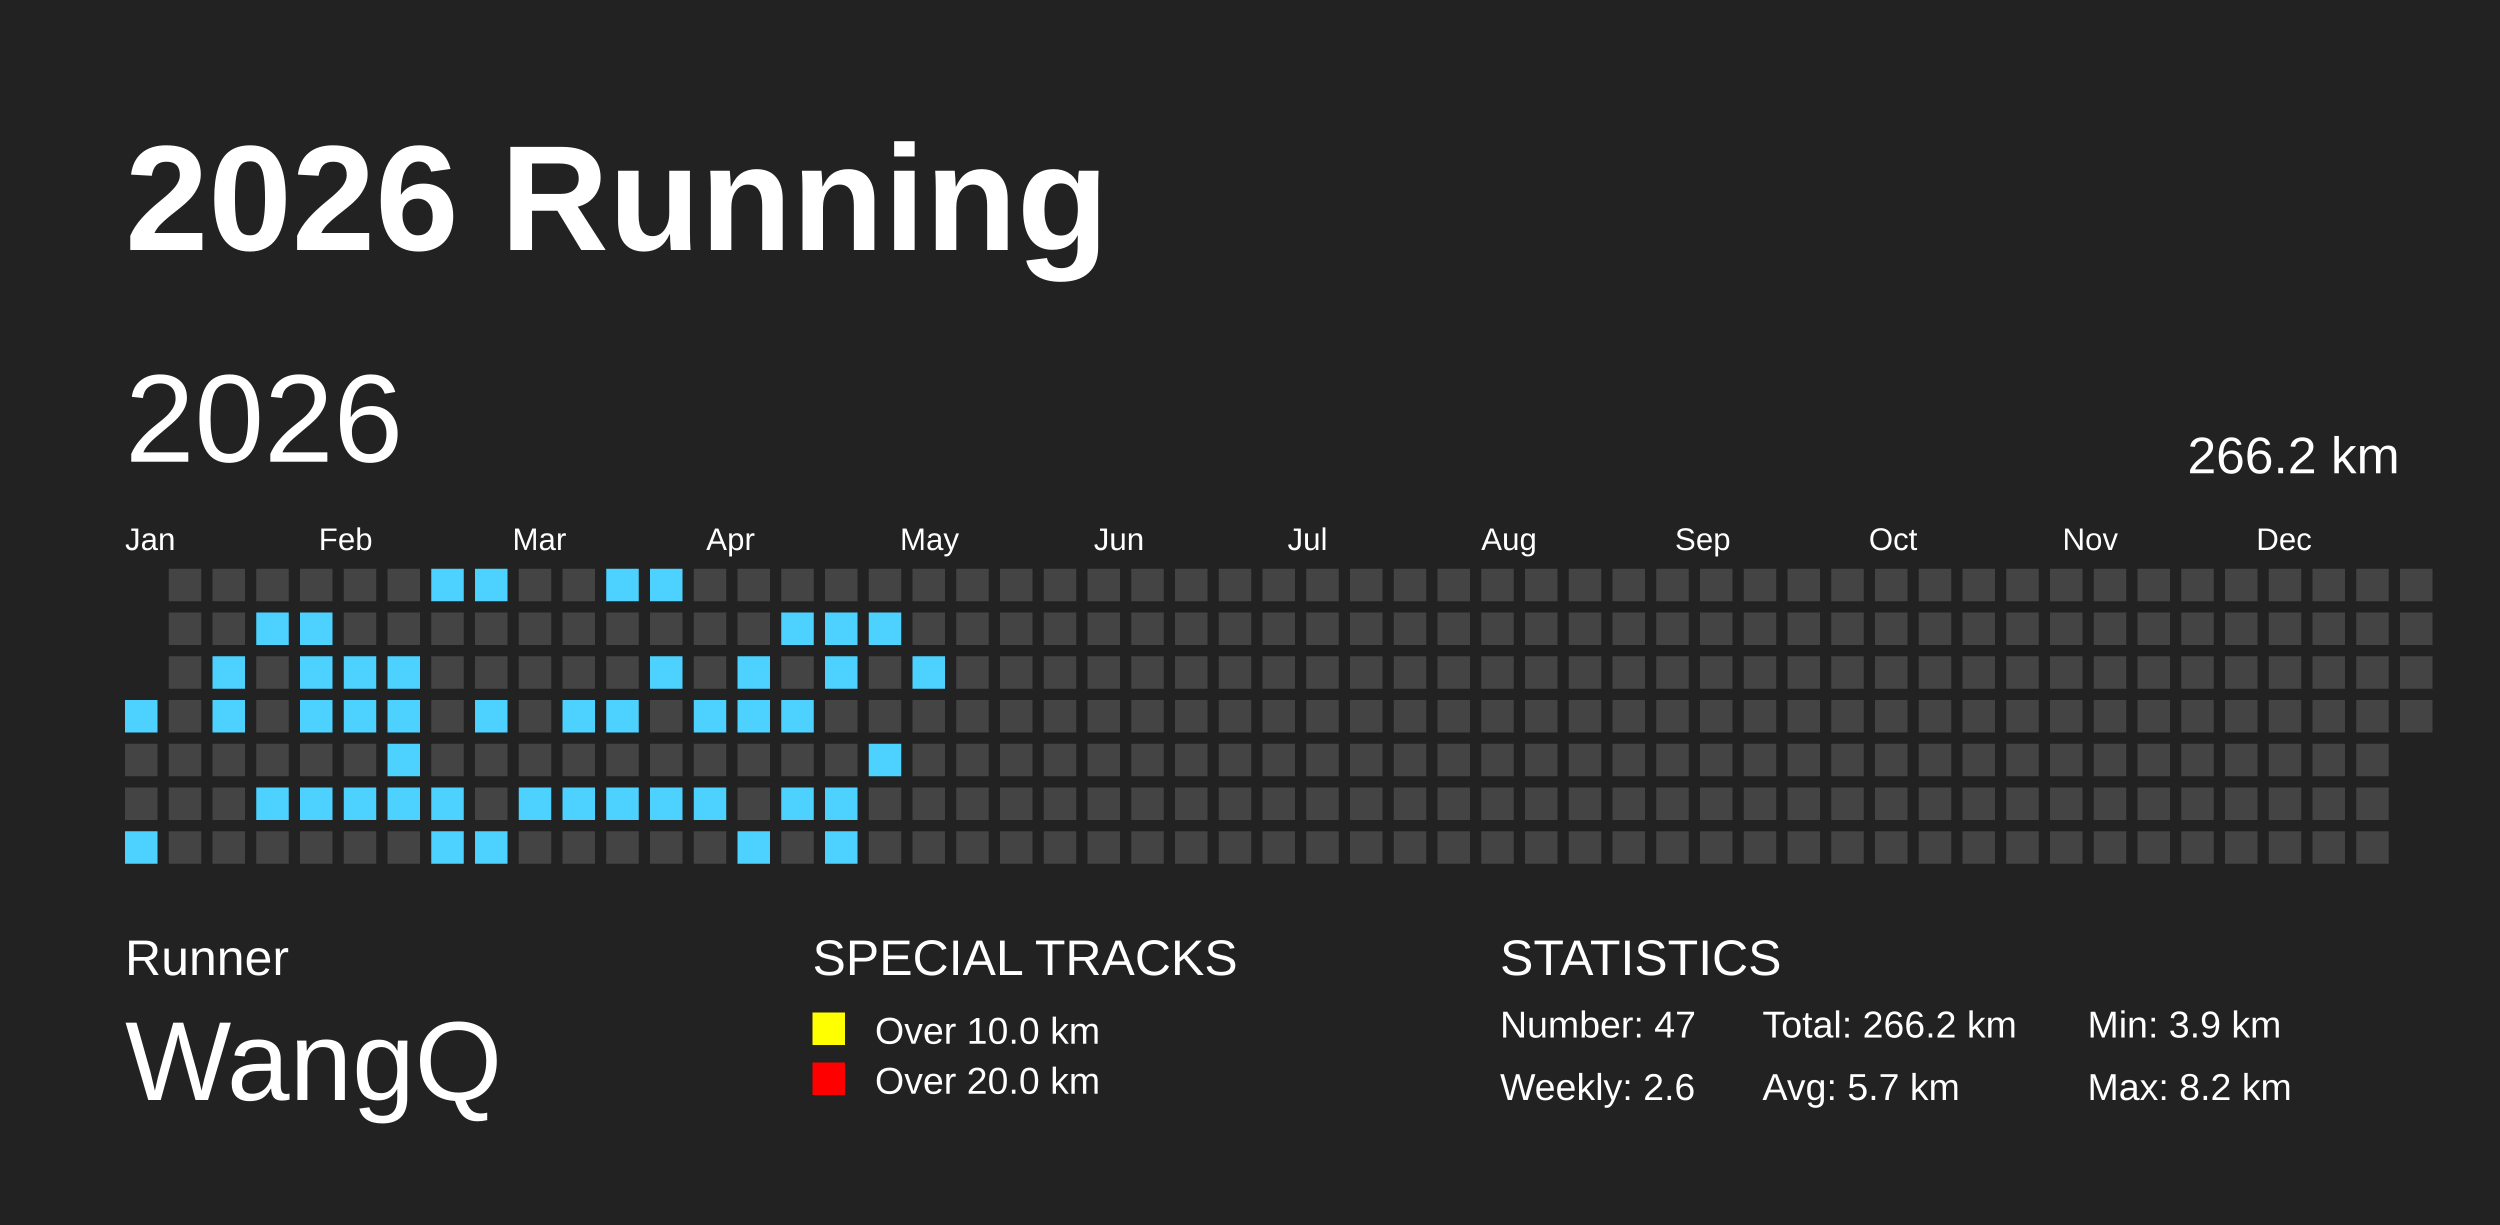
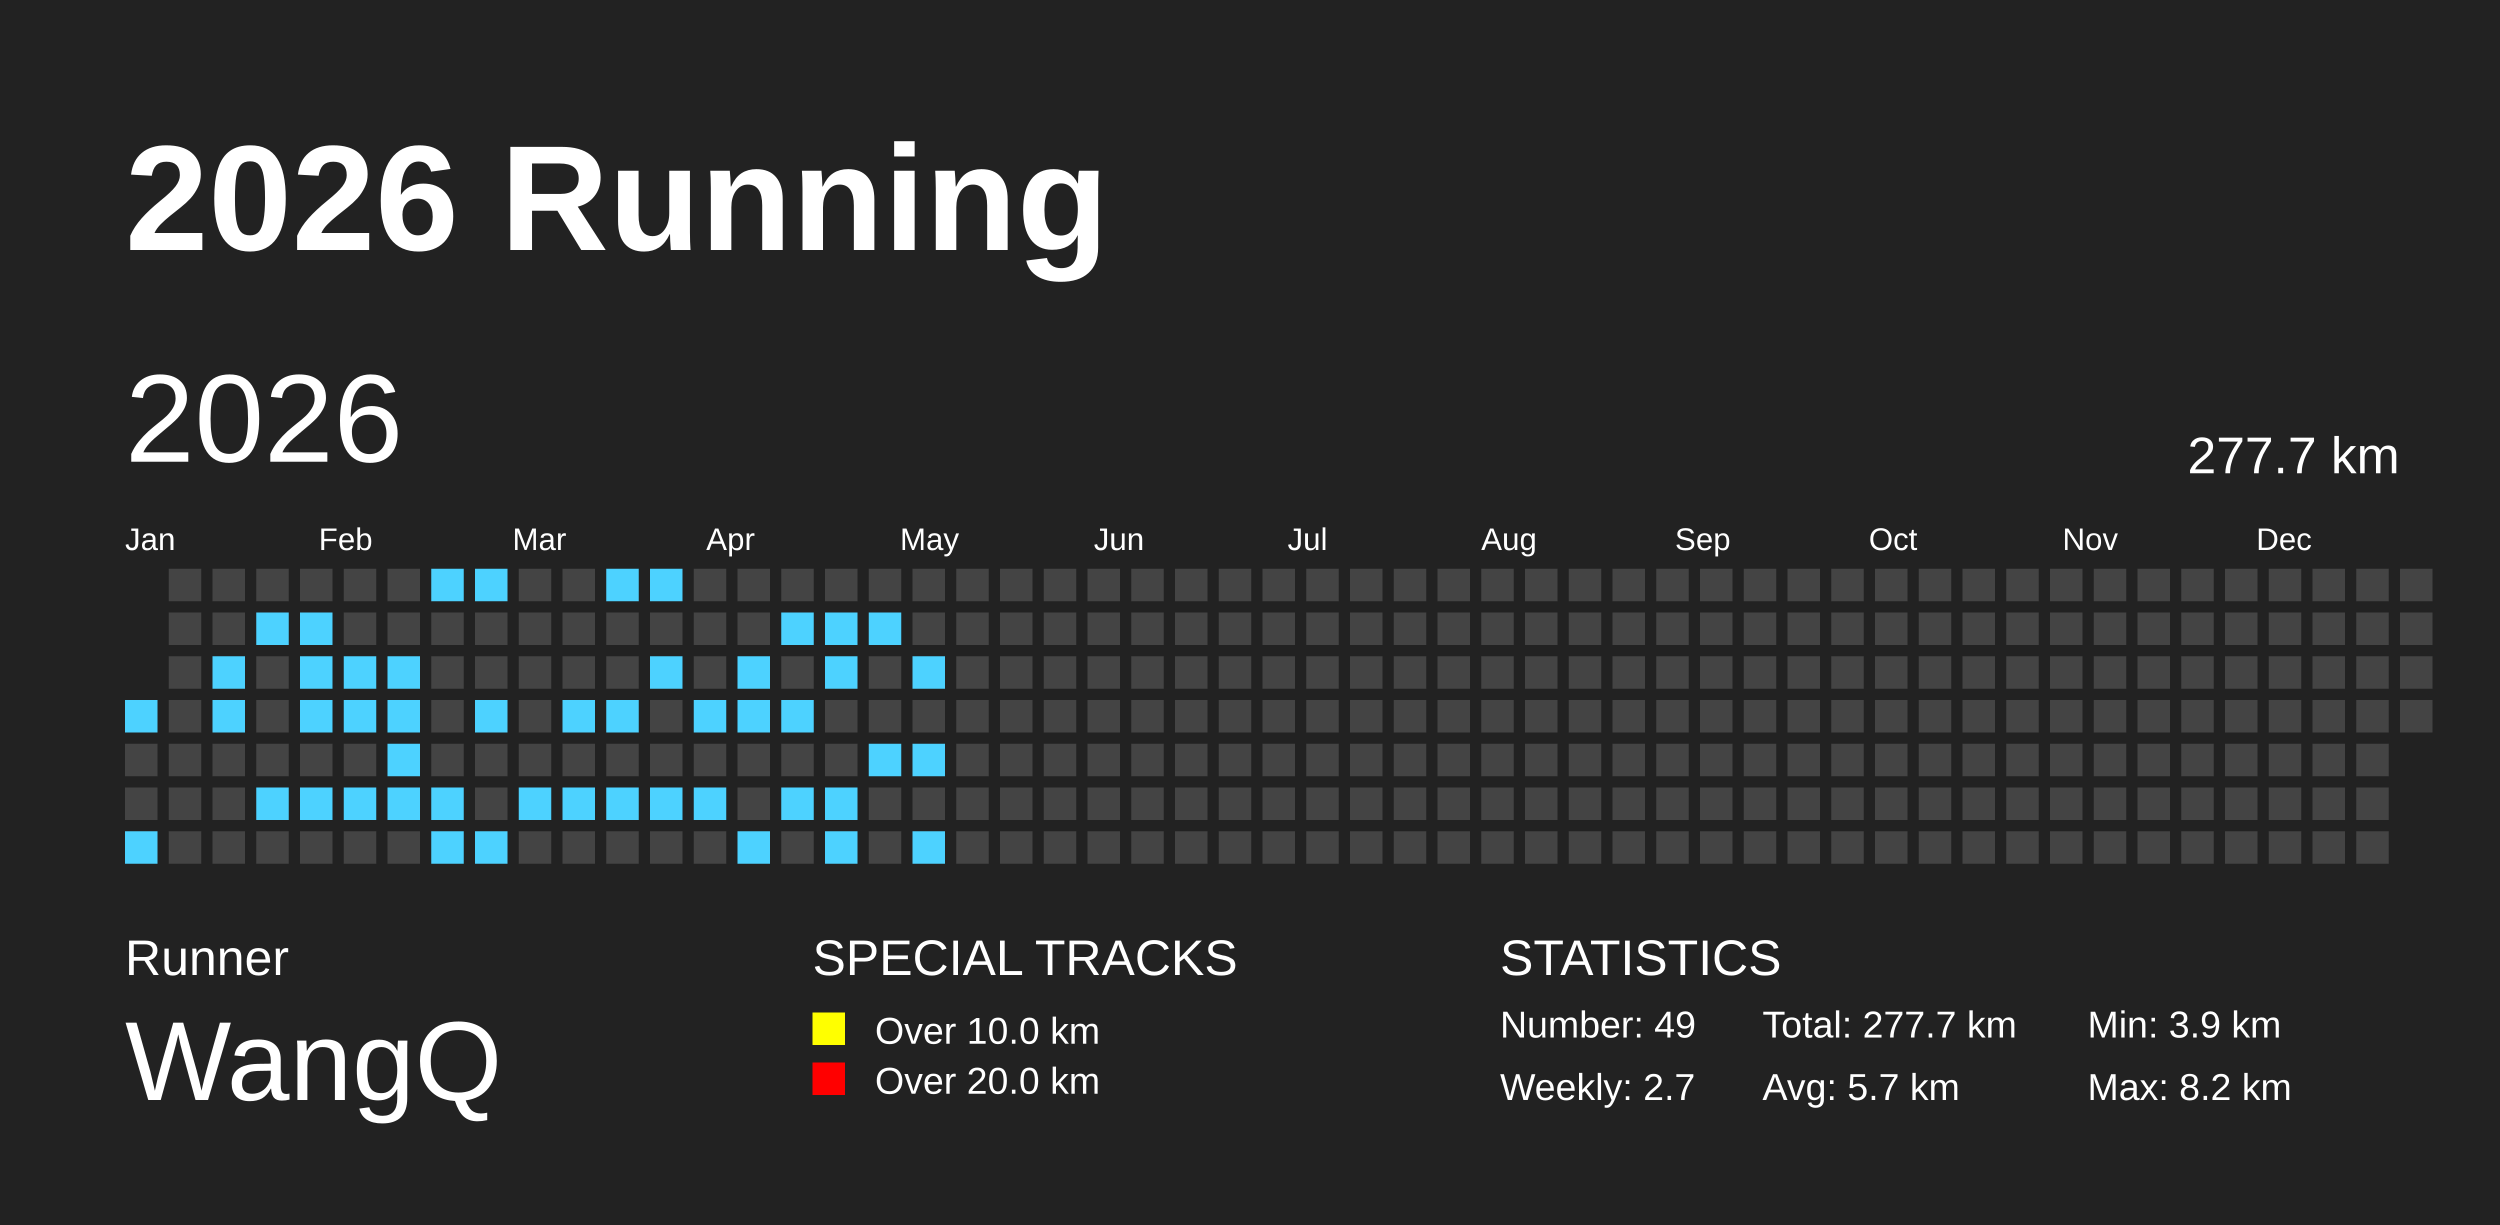
<svg xmlns="http://www.w3.org/2000/svg" baseProfile="full" height="98mm" version="1.1" viewBox="0,0,200,98" width="200mm">
  <defs />
  <rect fill="#222222" height="98" width="200" x="0" y="0" />
  <text fill="#FFFFFF" style="font-size:12px; font-family:Arial; font-weight:bold;" x="10" y="20">2026 Running</text>
  <text fill="#FFFFFF" style="font-size:4px; font-family:Arial" x="10" y="78">Runner</text>
  <text fill="#FFFFFF" style="font-size:9px; font-family:Arial" x="10" y="88">WangQ</text>
  <text fill="#FFFFFF" style="font-size:4px; font-family:Arial" x="65" y="78">SPECIAL TRACKS</text>
  <rect fill="yellow" height="2.6" width="2.6" x="65" y="81" />
  <text fill="#FFFFFF" style="font-size:3px; font-family:Arial" x="70" y="83.5">Over 10.0 km</text>
  <rect fill="red" height="2.6" width="2.6" x="65" y="85" />
  <text fill="#FFFFFF" style="font-size:3px; font-family:Arial" x="70" y="87.5">Over 20.0 km</text>
  <text fill="#FFFFFF" style="font-size:4px; font-family:Arial" x="120" y="78">STATISTICS</text>
-   <text fill="#FFFFFF" style="font-size:3px; font-family:Arial" x="120" y="83">Number: 47</text>
-   <text fill="#FFFFFF" style="font-size:3px; font-family:Arial" x="120" y="88">Weekly: 2.6</text>
-   <text fill="#FFFFFF" style="font-size:3px; font-family:Arial" x="141" y="83">Total: 266.2 km</text>
+   <text fill="#FFFFFF" style="font-size:3px; font-family:Arial" x="120" y="83">Number: 49</text>
+   <text fill="#FFFFFF" style="font-size:3px; font-family:Arial" x="120" y="88">Weekly: 2.7</text>
+   <text fill="#FFFFFF" style="font-size:3px; font-family:Arial" x="141" y="83">Total: 277.7 km</text>
  <text fill="#FFFFFF" style="font-size:3px; font-family:Arial" x="141" y="88">Avg: 5.7 km</text>
  <text fill="#FFFFFF" style="font-size:3px; font-family:Arial" x="167" y="83">Min: 3.9 km</text>
  <text fill="#FFFFFF" style="font-size:3px; font-family:Arial" x="167" y="88">Max: 8.2 km</text>
  <text dominant-baseline="hanging" fill="#FFFFFF" style="font-size:10.0px; font-family:Arial;" x="10" y="30">2026</text>
-   <text dominant-baseline="hanging" fill="#FFFFFF" style="font-size:4.125px; font-family:Arial;" x="175" y="35">266.2 km</text>
+   <text dominant-baseline="hanging" fill="#FFFFFF" style="font-size:4.125px; font-family:Arial;" x="175" y="35">277.7 km</text>
  <text fill="#FFFFFF" style="font-size:2.5px; font-family:Arial" x="10.0" y="44">Jan</text>
  <text fill="#FFFFFF" style="font-size:2.5px; font-family:Arial" x="25.5" y="44">Feb</text>
  <text fill="#FFFFFF" style="font-size:2.5px; font-family:Arial" x="41.0" y="44">Mar</text>
  <text fill="#FFFFFF" style="font-size:2.5px; font-family:Arial" x="56.5" y="44">Apr</text>
  <text fill="#FFFFFF" style="font-size:2.5px; font-family:Arial" x="72.0" y="44">May</text>
  <text fill="#FFFFFF" style="font-size:2.5px; font-family:Arial" x="87.5" y="44">Jun</text>
  <text fill="#FFFFFF" style="font-size:2.5px; font-family:Arial" x="103.0" y="44">Jul</text>
  <text fill="#FFFFFF" style="font-size:2.5px; font-family:Arial" x="118.5" y="44">Aug</text>
  <text fill="#FFFFFF" style="font-size:2.5px; font-family:Arial" x="134.0" y="44">Sep</text>
  <text fill="#FFFFFF" style="font-size:2.5px; font-family:Arial" x="149.5" y="44">Oct</text>
  <text fill="#FFFFFF" style="font-size:2.5px; font-family:Arial" x="165.0" y="44">Nov</text>
  <text fill="#FFFFFF" style="font-size:2.5px; font-family:Arial" x="180.5" y="44">Dec</text>
  <rect fill="#4DD2FF" height="2.6" width="2.6" x="10.0" y="56.0" />
  <rect fill="#444444" height="2.6" width="2.6" x="10.0" y="59.5" />
  <rect fill="#444444" height="2.6" width="2.6" x="10.0" y="63.0" />
  <rect fill="#4DD2FF" height="2.6" width="2.6" x="10.0" y="66.5" />
  <rect fill="#444444" height="2.6" width="2.6" x="13.5" y="45.5" />
  <rect fill="#444444" height="2.6" width="2.6" x="13.5" y="49.0" />
  <rect fill="#444444" height="2.6" width="2.6" x="13.5" y="52.5" />
  <rect fill="#444444" height="2.6" width="2.6" x="13.5" y="56.0" />
  <rect fill="#444444" height="2.6" width="2.6" x="13.5" y="59.5" />
  <rect fill="#444444" height="2.6" width="2.6" x="13.5" y="63.0" />
  <rect fill="#444444" height="2.6" width="2.6" x="13.5" y="66.5" />
  <rect fill="#444444" height="2.6" width="2.6" x="17.0" y="45.5" />
  <rect fill="#444444" height="2.6" width="2.6" x="17.0" y="49.0" />
  <rect fill="#4DD2FF" height="2.6" width="2.6" x="17.0" y="52.5" />
  <rect fill="#4DD2FF" height="2.6" width="2.6" x="17.0" y="56.0" />
  <rect fill="#444444" height="2.6" width="2.6" x="17.0" y="59.5" />
  <rect fill="#444444" height="2.6" width="2.6" x="17.0" y="63.0" />
  <rect fill="#444444" height="2.6" width="2.6" x="17.0" y="66.5" />
  <rect fill="#444444" height="2.6" width="2.6" x="20.5" y="45.5" />
  <rect fill="#4DD2FF" height="2.6" width="2.6" x="20.5" y="49.0" />
  <rect fill="#444444" height="2.6" width="2.6" x="20.5" y="52.5" />
  <rect fill="#444444" height="2.6" width="2.6" x="20.5" y="56.0" />
  <rect fill="#444444" height="2.6" width="2.6" x="20.5" y="59.5" />
  <rect fill="#4DD2FF" height="2.6" width="2.6" x="20.5" y="63.0" />
  <rect fill="#444444" height="2.6" width="2.6" x="20.5" y="66.5" />
  <rect fill="#444444" height="2.6" width="2.6" x="24.0" y="45.5" />
  <rect fill="#4DD2FF" height="2.6" width="2.6" x="24.0" y="49.0" />
  <rect fill="#4DD2FF" height="2.6" width="2.6" x="24.0" y="52.5" />
  <rect fill="#4DD2FF" height="2.6" width="2.6" x="24.0" y="56.0" />
  <rect fill="#444444" height="2.6" width="2.6" x="24.0" y="59.5" />
  <rect fill="#4DD2FF" height="2.6" width="2.6" x="24.0" y="63.0" />
  <rect fill="#444444" height="2.6" width="2.6" x="24.0" y="66.5" />
  <rect fill="#444444" height="2.6" width="2.6" x="27.5" y="45.5" />
  <rect fill="#444444" height="2.6" width="2.6" x="27.5" y="49.0" />
  <rect fill="#4DD2FF" height="2.6" width="2.6" x="27.5" y="52.5" />
  <rect fill="#4DD2FF" height="2.6" width="2.6" x="27.5" y="56.0" />
  <rect fill="#444444" height="2.6" width="2.6" x="27.5" y="59.5" />
  <rect fill="#4DD2FF" height="2.6" width="2.6" x="27.5" y="63.0" />
  <rect fill="#444444" height="2.6" width="2.6" x="27.5" y="66.5" />
  <rect fill="#444444" height="2.6" width="2.6" x="31.0" y="45.5" />
  <rect fill="#444444" height="2.6" width="2.6" x="31.0" y="49.0" />
  <rect fill="#4DD2FF" height="2.6" width="2.6" x="31.0" y="52.5" />
  <rect fill="#4DD2FF" height="2.6" width="2.6" x="31.0" y="56.0" />
  <rect fill="#4DD2FF" height="2.6" width="2.6" x="31.0" y="59.5" />
  <rect fill="#4DD2FF" height="2.6" width="2.6" x="31.0" y="63.0" />
  <rect fill="#444444" height="2.6" width="2.6" x="31.0" y="66.5" />
  <rect fill="#4DD2FF" height="2.6" width="2.6" x="34.5" y="45.5" />
  <rect fill="#444444" height="2.6" width="2.6" x="34.5" y="49.0" />
  <rect fill="#444444" height="2.6" width="2.6" x="34.5" y="52.5" />
  <rect fill="#444444" height="2.6" width="2.6" x="34.5" y="56.0" />
  <rect fill="#444444" height="2.6" width="2.6" x="34.5" y="59.5" />
  <rect fill="#4DD2FF" height="2.6" width="2.6" x="34.5" y="63.0" />
  <rect fill="#4DD2FF" height="2.6" width="2.6" x="34.5" y="66.5" />
  <rect fill="#4DD2FF" height="2.6" width="2.6" x="38.0" y="45.5" />
  <rect fill="#444444" height="2.6" width="2.6" x="38.0" y="49.0" />
  <rect fill="#444444" height="2.6" width="2.6" x="38.0" y="52.5" />
  <rect fill="#4DD2FF" height="2.6" width="2.6" x="38.0" y="56.0" />
  <rect fill="#444444" height="2.6" width="2.6" x="38.0" y="59.5" />
  <rect fill="#444444" height="2.6" width="2.6" x="38.0" y="63.0" />
  <rect fill="#4DD2FF" height="2.6" width="2.6" x="38.0" y="66.5" />
  <rect fill="#444444" height="2.6" width="2.6" x="41.5" y="45.5" />
  <rect fill="#444444" height="2.6" width="2.6" x="41.5" y="49.0" />
  <rect fill="#444444" height="2.6" width="2.6" x="41.5" y="52.5" />
  <rect fill="#444444" height="2.6" width="2.6" x="41.5" y="56.0" />
  <rect fill="#444444" height="2.6" width="2.6" x="41.5" y="59.5" />
  <rect fill="#4DD2FF" height="2.6" width="2.6" x="41.5" y="63.0" />
  <rect fill="#444444" height="2.6" width="2.6" x="41.5" y="66.5" />
  <rect fill="#444444" height="2.6" width="2.6" x="45.0" y="45.5" />
  <rect fill="#444444" height="2.6" width="2.6" x="45.0" y="49.0" />
  <rect fill="#444444" height="2.6" width="2.6" x="45.0" y="52.5" />
  <rect fill="#4DD2FF" height="2.6" width="2.6" x="45.0" y="56.0" />
  <rect fill="#444444" height="2.6" width="2.6" x="45.0" y="59.5" />
  <rect fill="#4DD2FF" height="2.6" width="2.6" x="45.0" y="63.0" />
  <rect fill="#444444" height="2.6" width="2.6" x="45.0" y="66.5" />
  <rect fill="#4DD2FF" height="2.6" width="2.6" x="48.5" y="45.5" />
  <rect fill="#444444" height="2.6" width="2.6" x="48.5" y="49.0" />
  <rect fill="#444444" height="2.6" width="2.6" x="48.5" y="52.5" />
  <rect fill="#4DD2FF" height="2.6" width="2.6" x="48.5" y="56.0" />
  <rect fill="#444444" height="2.6" width="2.6" x="48.5" y="59.5" />
  <rect fill="#4DD2FF" height="2.6" width="2.6" x="48.5" y="63.0" />
  <rect fill="#444444" height="2.6" width="2.6" x="48.5" y="66.5" />
  <rect fill="#4DD2FF" height="2.6" width="2.6" x="52.0" y="45.5" />
  <rect fill="#444444" height="2.6" width="2.6" x="52.0" y="49.0" />
  <rect fill="#4DD2FF" height="2.6" width="2.6" x="52.0" y="52.5" />
  <rect fill="#444444" height="2.6" width="2.6" x="52.0" y="56.0" />
  <rect fill="#444444" height="2.6" width="2.6" x="52.0" y="59.5" />
  <rect fill="#4DD2FF" height="2.6" width="2.6" x="52.0" y="63.0" />
  <rect fill="#444444" height="2.6" width="2.6" x="52.0" y="66.5" />
  <rect fill="#444444" height="2.6" width="2.6" x="55.5" y="45.5" />
  <rect fill="#444444" height="2.6" width="2.6" x="55.5" y="49.0" />
  <rect fill="#444444" height="2.6" width="2.6" x="55.5" y="52.5" />
  <rect fill="#4DD2FF" height="2.6" width="2.6" x="55.5" y="56.0" />
  <rect fill="#444444" height="2.6" width="2.6" x="55.5" y="59.5" />
  <rect fill="#4DD2FF" height="2.6" width="2.6" x="55.5" y="63.0" />
  <rect fill="#444444" height="2.6" width="2.6" x="55.5" y="66.5" />
  <rect fill="#444444" height="2.6" width="2.6" x="59.0" y="45.5" />
  <rect fill="#444444" height="2.6" width="2.6" x="59.0" y="49.0" />
  <rect fill="#4DD2FF" height="2.6" width="2.6" x="59.0" y="52.5" />
  <rect fill="#4DD2FF" height="2.6" width="2.6" x="59.0" y="56.0" />
  <rect fill="#444444" height="2.6" width="2.6" x="59.0" y="59.5" />
  <rect fill="#444444" height="2.6" width="2.6" x="59.0" y="63.0" />
  <rect fill="#4DD2FF" height="2.6" width="2.6" x="59.0" y="66.5" />
  <rect fill="#444444" height="2.6" width="2.6" x="62.5" y="45.5" />
  <rect fill="#4DD2FF" height="2.6" width="2.6" x="62.5" y="49.0" />
  <rect fill="#444444" height="2.6" width="2.6" x="62.5" y="52.5" />
  <rect fill="#4DD2FF" height="2.6" width="2.6" x="62.5" y="56.0" />
  <rect fill="#444444" height="2.6" width="2.6" x="62.5" y="59.5" />
  <rect fill="#4DD2FF" height="2.6" width="2.6" x="62.5" y="63.0" />
  <rect fill="#444444" height="2.6" width="2.6" x="62.5" y="66.5" />
  <rect fill="#444444" height="2.6" width="2.6" x="66.0" y="45.5" />
  <rect fill="#4DD2FF" height="2.6" width="2.6" x="66.0" y="49.0" />
  <rect fill="#4DD2FF" height="2.6" width="2.6" x="66.0" y="52.5" />
  <rect fill="#444444" height="2.6" width="2.6" x="66.0" y="56.0" />
  <rect fill="#444444" height="2.6" width="2.6" x="66.0" y="59.5" />
  <rect fill="#4DD2FF" height="2.6" width="2.6" x="66.0" y="63.0" />
  <rect fill="#4DD2FF" height="2.6" width="2.6" x="66.0" y="66.5" />
  <rect fill="#444444" height="2.6" width="2.6" x="69.5" y="45.5" />
  <rect fill="#4DD2FF" height="2.6" width="2.6" x="69.5" y="49.0" />
  <rect fill="#444444" height="2.6" width="2.6" x="69.5" y="52.5" />
  <rect fill="#444444" height="2.6" width="2.6" x="69.5" y="56.0" />
  <rect fill="#4DD2FF" height="2.6" width="2.6" x="69.5" y="59.5" />
  <rect fill="#444444" height="2.6" width="2.6" x="69.5" y="63.0" />
  <rect fill="#444444" height="2.6" width="2.6" x="69.5" y="66.5" />
  <rect fill="#444444" height="2.6" width="2.6" x="73.0" y="45.5" />
  <rect fill="#444444" height="2.6" width="2.6" x="73.0" y="49.0" />
  <rect fill="#4DD2FF" height="2.6" width="2.6" x="73.0" y="52.5" />
  <rect fill="#444444" height="2.6" width="2.6" x="73.0" y="56.0" />
-   <rect fill="#444444" height="2.6" width="2.6" x="73.0" y="59.5" />
+   <rect fill="#4DD2FF" height="2.6" width="2.6" x="73.0" y="59.5" />
  <rect fill="#444444" height="2.6" width="2.6" x="73.0" y="63.0" />
-   <rect fill="#444444" height="2.6" width="2.6" x="73.0" y="66.5" />
+   <rect fill="#4DD2FF" height="2.6" width="2.6" x="73.0" y="66.5" />
  <rect fill="#444444" height="2.6" width="2.6" x="76.5" y="45.5" />
  <rect fill="#444444" height="2.6" width="2.6" x="76.5" y="49.0" />
  <rect fill="#444444" height="2.6" width="2.6" x="76.5" y="52.5" />
  <rect fill="#444444" height="2.6" width="2.6" x="76.5" y="56.0" />
  <rect fill="#444444" height="2.6" width="2.6" x="76.5" y="59.5" />
  <rect fill="#444444" height="2.6" width="2.6" x="76.5" y="63.0" />
  <rect fill="#444444" height="2.6" width="2.6" x="76.5" y="66.5" />
  <rect fill="#444444" height="2.6" width="2.6" x="80.0" y="45.5" />
  <rect fill="#444444" height="2.6" width="2.6" x="80.0" y="49.0" />
  <rect fill="#444444" height="2.6" width="2.6" x="80.0" y="52.5" />
  <rect fill="#444444" height="2.6" width="2.6" x="80.0" y="56.0" />
  <rect fill="#444444" height="2.6" width="2.6" x="80.0" y="59.5" />
  <rect fill="#444444" height="2.6" width="2.6" x="80.0" y="63.0" />
  <rect fill="#444444" height="2.6" width="2.6" x="80.0" y="66.5" />
  <rect fill="#444444" height="2.6" width="2.6" x="83.5" y="45.5" />
  <rect fill="#444444" height="2.6" width="2.6" x="83.5" y="49.0" />
  <rect fill="#444444" height="2.6" width="2.6" x="83.5" y="52.5" />
  <rect fill="#444444" height="2.6" width="2.6" x="83.5" y="56.0" />
  <rect fill="#444444" height="2.6" width="2.6" x="83.5" y="59.5" />
  <rect fill="#444444" height="2.6" width="2.6" x="83.5" y="63.0" />
  <rect fill="#444444" height="2.6" width="2.6" x="83.5" y="66.5" />
  <rect fill="#444444" height="2.6" width="2.6" x="87.0" y="45.5" />
  <rect fill="#444444" height="2.6" width="2.6" x="87.0" y="49.0" />
  <rect fill="#444444" height="2.6" width="2.6" x="87.0" y="52.5" />
  <rect fill="#444444" height="2.6" width="2.6" x="87.0" y="56.0" />
  <rect fill="#444444" height="2.6" width="2.6" x="87.0" y="59.5" />
  <rect fill="#444444" height="2.6" width="2.6" x="87.0" y="63.0" />
  <rect fill="#444444" height="2.6" width="2.6" x="87.0" y="66.5" />
  <rect fill="#444444" height="2.6" width="2.6" x="90.5" y="45.5" />
  <rect fill="#444444" height="2.6" width="2.6" x="90.5" y="49.0" />
  <rect fill="#444444" height="2.6" width="2.6" x="90.5" y="52.5" />
  <rect fill="#444444" height="2.6" width="2.6" x="90.5" y="56.0" />
  <rect fill="#444444" height="2.6" width="2.6" x="90.5" y="59.5" />
  <rect fill="#444444" height="2.6" width="2.6" x="90.5" y="63.0" />
  <rect fill="#444444" height="2.6" width="2.6" x="90.5" y="66.5" />
  <rect fill="#444444" height="2.6" width="2.6" x="94.0" y="45.5" />
  <rect fill="#444444" height="2.6" width="2.6" x="94.0" y="49.0" />
  <rect fill="#444444" height="2.6" width="2.6" x="94.0" y="52.5" />
  <rect fill="#444444" height="2.6" width="2.6" x="94.0" y="56.0" />
  <rect fill="#444444" height="2.6" width="2.6" x="94.0" y="59.5" />
  <rect fill="#444444" height="2.6" width="2.6" x="94.0" y="63.0" />
  <rect fill="#444444" height="2.6" width="2.6" x="94.0" y="66.5" />
  <rect fill="#444444" height="2.6" width="2.6" x="97.5" y="45.5" />
  <rect fill="#444444" height="2.6" width="2.6" x="97.5" y="49.0" />
  <rect fill="#444444" height="2.6" width="2.6" x="97.5" y="52.5" />
  <rect fill="#444444" height="2.6" width="2.6" x="97.5" y="56.0" />
  <rect fill="#444444" height="2.6" width="2.6" x="97.5" y="59.5" />
  <rect fill="#444444" height="2.6" width="2.6" x="97.5" y="63.0" />
  <rect fill="#444444" height="2.6" width="2.6" x="97.5" y="66.5" />
  <rect fill="#444444" height="2.6" width="2.6" x="101.0" y="45.5" />
  <rect fill="#444444" height="2.6" width="2.6" x="101.0" y="49.0" />
  <rect fill="#444444" height="2.6" width="2.6" x="101.0" y="52.5" />
  <rect fill="#444444" height="2.6" width="2.6" x="101.0" y="56.0" />
  <rect fill="#444444" height="2.6" width="2.6" x="101.0" y="59.5" />
  <rect fill="#444444" height="2.6" width="2.6" x="101.0" y="63.0" />
  <rect fill="#444444" height="2.6" width="2.6" x="101.0" y="66.5" />
  <rect fill="#444444" height="2.6" width="2.6" x="104.5" y="45.5" />
  <rect fill="#444444" height="2.6" width="2.6" x="104.5" y="49.0" />
  <rect fill="#444444" height="2.6" width="2.6" x="104.5" y="52.5" />
  <rect fill="#444444" height="2.6" width="2.6" x="104.5" y="56.0" />
  <rect fill="#444444" height="2.6" width="2.6" x="104.5" y="59.5" />
  <rect fill="#444444" height="2.6" width="2.6" x="104.5" y="63.0" />
  <rect fill="#444444" height="2.6" width="2.6" x="104.5" y="66.5" />
  <rect fill="#444444" height="2.6" width="2.6" x="108.0" y="45.5" />
  <rect fill="#444444" height="2.6" width="2.6" x="108.0" y="49.0" />
  <rect fill="#444444" height="2.6" width="2.6" x="108.0" y="52.5" />
  <rect fill="#444444" height="2.6" width="2.6" x="108.0" y="56.0" />
  <rect fill="#444444" height="2.6" width="2.6" x="108.0" y="59.5" />
  <rect fill="#444444" height="2.6" width="2.6" x="108.0" y="63.0" />
  <rect fill="#444444" height="2.6" width="2.6" x="108.0" y="66.5" />
  <rect fill="#444444" height="2.6" width="2.6" x="111.5" y="45.5" />
  <rect fill="#444444" height="2.6" width="2.6" x="111.5" y="49.0" />
  <rect fill="#444444" height="2.6" width="2.6" x="111.5" y="52.5" />
  <rect fill="#444444" height="2.6" width="2.6" x="111.5" y="56.0" />
  <rect fill="#444444" height="2.6" width="2.6" x="111.5" y="59.5" />
  <rect fill="#444444" height="2.6" width="2.6" x="111.5" y="63.0" />
  <rect fill="#444444" height="2.6" width="2.6" x="111.5" y="66.5" />
  <rect fill="#444444" height="2.6" width="2.6" x="115.0" y="45.5" />
  <rect fill="#444444" height="2.6" width="2.6" x="115.0" y="49.0" />
  <rect fill="#444444" height="2.6" width="2.6" x="115.0" y="52.5" />
  <rect fill="#444444" height="2.6" width="2.6" x="115.0" y="56.0" />
  <rect fill="#444444" height="2.6" width="2.6" x="115.0" y="59.5" />
  <rect fill="#444444" height="2.6" width="2.6" x="115.0" y="63.0" />
  <rect fill="#444444" height="2.6" width="2.6" x="115.0" y="66.5" />
  <rect fill="#444444" height="2.6" width="2.6" x="118.5" y="45.5" />
  <rect fill="#444444" height="2.6" width="2.6" x="118.5" y="49.0" />
  <rect fill="#444444" height="2.6" width="2.6" x="118.5" y="52.5" />
  <rect fill="#444444" height="2.6" width="2.6" x="118.5" y="56.0" />
  <rect fill="#444444" height="2.6" width="2.6" x="118.5" y="59.5" />
  <rect fill="#444444" height="2.6" width="2.6" x="118.5" y="63.0" />
  <rect fill="#444444" height="2.6" width="2.6" x="118.5" y="66.5" />
  <rect fill="#444444" height="2.6" width="2.6" x="122.0" y="45.5" />
  <rect fill="#444444" height="2.6" width="2.6" x="122.0" y="49.0" />
  <rect fill="#444444" height="2.6" width="2.6" x="122.0" y="52.5" />
  <rect fill="#444444" height="2.6" width="2.6" x="122.0" y="56.0" />
  <rect fill="#444444" height="2.6" width="2.6" x="122.0" y="59.5" />
  <rect fill="#444444" height="2.6" width="2.6" x="122.0" y="63.0" />
  <rect fill="#444444" height="2.6" width="2.6" x="122.0" y="66.5" />
  <rect fill="#444444" height="2.6" width="2.6" x="125.5" y="45.5" />
  <rect fill="#444444" height="2.6" width="2.6" x="125.5" y="49.0" />
  <rect fill="#444444" height="2.6" width="2.6" x="125.5" y="52.5" />
  <rect fill="#444444" height="2.6" width="2.6" x="125.5" y="56.0" />
  <rect fill="#444444" height="2.6" width="2.6" x="125.5" y="59.5" />
  <rect fill="#444444" height="2.6" width="2.6" x="125.5" y="63.0" />
  <rect fill="#444444" height="2.6" width="2.6" x="125.5" y="66.5" />
  <rect fill="#444444" height="2.6" width="2.6" x="129.0" y="45.5" />
  <rect fill="#444444" height="2.6" width="2.6" x="129.0" y="49.0" />
  <rect fill="#444444" height="2.6" width="2.6" x="129.0" y="52.5" />
  <rect fill="#444444" height="2.6" width="2.6" x="129.0" y="56.0" />
  <rect fill="#444444" height="2.6" width="2.6" x="129.0" y="59.5" />
  <rect fill="#444444" height="2.6" width="2.6" x="129.0" y="63.0" />
  <rect fill="#444444" height="2.6" width="2.6" x="129.0" y="66.5" />
  <rect fill="#444444" height="2.6" width="2.6" x="132.5" y="45.5" />
  <rect fill="#444444" height="2.6" width="2.6" x="132.5" y="49.0" />
  <rect fill="#444444" height="2.6" width="2.6" x="132.5" y="52.5" />
  <rect fill="#444444" height="2.6" width="2.6" x="132.5" y="56.0" />
  <rect fill="#444444" height="2.6" width="2.6" x="132.5" y="59.5" />
  <rect fill="#444444" height="2.6" width="2.6" x="132.5" y="63.0" />
  <rect fill="#444444" height="2.6" width="2.6" x="132.5" y="66.5" />
  <rect fill="#444444" height="2.6" width="2.6" x="136.0" y="45.5" />
  <rect fill="#444444" height="2.6" width="2.6" x="136.0" y="49.0" />
  <rect fill="#444444" height="2.6" width="2.6" x="136.0" y="52.5" />
  <rect fill="#444444" height="2.6" width="2.6" x="136.0" y="56.0" />
  <rect fill="#444444" height="2.6" width="2.6" x="136.0" y="59.5" />
  <rect fill="#444444" height="2.6" width="2.6" x="136.0" y="63.0" />
  <rect fill="#444444" height="2.6" width="2.6" x="136.0" y="66.5" />
  <rect fill="#444444" height="2.6" width="2.6" x="139.5" y="45.5" />
  <rect fill="#444444" height="2.6" width="2.6" x="139.5" y="49.0" />
  <rect fill="#444444" height="2.6" width="2.6" x="139.5" y="52.5" />
  <rect fill="#444444" height="2.6" width="2.6" x="139.5" y="56.0" />
  <rect fill="#444444" height="2.6" width="2.6" x="139.5" y="59.5" />
  <rect fill="#444444" height="2.6" width="2.6" x="139.5" y="63.0" />
  <rect fill="#444444" height="2.6" width="2.6" x="139.5" y="66.5" />
  <rect fill="#444444" height="2.6" width="2.6" x="143.0" y="45.5" />
  <rect fill="#444444" height="2.6" width="2.6" x="143.0" y="49.0" />
  <rect fill="#444444" height="2.6" width="2.6" x="143.0" y="52.5" />
  <rect fill="#444444" height="2.6" width="2.6" x="143.0" y="56.0" />
  <rect fill="#444444" height="2.6" width="2.6" x="143.0" y="59.5" />
  <rect fill="#444444" height="2.6" width="2.6" x="143.0" y="63.0" />
  <rect fill="#444444" height="2.6" width="2.6" x="143.0" y="66.5" />
  <rect fill="#444444" height="2.6" width="2.6" x="146.5" y="45.5" />
  <rect fill="#444444" height="2.6" width="2.6" x="146.5" y="49.0" />
  <rect fill="#444444" height="2.6" width="2.6" x="146.5" y="52.5" />
  <rect fill="#444444" height="2.6" width="2.6" x="146.5" y="56.0" />
  <rect fill="#444444" height="2.6" width="2.6" x="146.5" y="59.5" />
  <rect fill="#444444" height="2.6" width="2.6" x="146.5" y="63.0" />
  <rect fill="#444444" height="2.6" width="2.6" x="146.5" y="66.5" />
  <rect fill="#444444" height="2.6" width="2.6" x="150.0" y="45.5" />
  <rect fill="#444444" height="2.6" width="2.6" x="150.0" y="49.0" />
  <rect fill="#444444" height="2.6" width="2.6" x="150.0" y="52.5" />
  <rect fill="#444444" height="2.6" width="2.6" x="150.0" y="56.0" />
  <rect fill="#444444" height="2.6" width="2.6" x="150.0" y="59.5" />
  <rect fill="#444444" height="2.6" width="2.6" x="150.0" y="63.0" />
  <rect fill="#444444" height="2.6" width="2.6" x="150.0" y="66.5" />
  <rect fill="#444444" height="2.6" width="2.6" x="153.5" y="45.5" />
  <rect fill="#444444" height="2.6" width="2.6" x="153.5" y="49.0" />
  <rect fill="#444444" height="2.6" width="2.6" x="153.5" y="52.5" />
  <rect fill="#444444" height="2.6" width="2.6" x="153.5" y="56.0" />
  <rect fill="#444444" height="2.6" width="2.6" x="153.5" y="59.5" />
  <rect fill="#444444" height="2.6" width="2.6" x="153.5" y="63.0" />
  <rect fill="#444444" height="2.6" width="2.6" x="153.5" y="66.5" />
  <rect fill="#444444" height="2.6" width="2.6" x="157.0" y="45.5" />
  <rect fill="#444444" height="2.6" width="2.6" x="157.0" y="49.0" />
  <rect fill="#444444" height="2.6" width="2.6" x="157.0" y="52.5" />
  <rect fill="#444444" height="2.6" width="2.6" x="157.0" y="56.0" />
  <rect fill="#444444" height="2.6" width="2.6" x="157.0" y="59.5" />
  <rect fill="#444444" height="2.6" width="2.6" x="157.0" y="63.0" />
  <rect fill="#444444" height="2.6" width="2.6" x="157.0" y="66.5" />
  <rect fill="#444444" height="2.6" width="2.6" x="160.5" y="45.5" />
  <rect fill="#444444" height="2.6" width="2.6" x="160.5" y="49.0" />
  <rect fill="#444444" height="2.6" width="2.6" x="160.5" y="52.5" />
  <rect fill="#444444" height="2.6" width="2.6" x="160.5" y="56.0" />
  <rect fill="#444444" height="2.6" width="2.6" x="160.5" y="59.5" />
  <rect fill="#444444" height="2.6" width="2.6" x="160.5" y="63.0" />
  <rect fill="#444444" height="2.6" width="2.6" x="160.5" y="66.5" />
  <rect fill="#444444" height="2.6" width="2.6" x="164.0" y="45.5" />
  <rect fill="#444444" height="2.6" width="2.6" x="164.0" y="49.0" />
  <rect fill="#444444" height="2.6" width="2.6" x="164.0" y="52.5" />
  <rect fill="#444444" height="2.6" width="2.6" x="164.0" y="56.0" />
  <rect fill="#444444" height="2.6" width="2.6" x="164.0" y="59.5" />
  <rect fill="#444444" height="2.6" width="2.6" x="164.0" y="63.0" />
  <rect fill="#444444" height="2.6" width="2.6" x="164.0" y="66.5" />
  <rect fill="#444444" height="2.6" width="2.6" x="167.5" y="45.5" />
  <rect fill="#444444" height="2.6" width="2.6" x="167.5" y="49.0" />
  <rect fill="#444444" height="2.6" width="2.6" x="167.5" y="52.5" />
  <rect fill="#444444" height="2.6" width="2.6" x="167.5" y="56.0" />
  <rect fill="#444444" height="2.6" width="2.6" x="167.5" y="59.5" />
  <rect fill="#444444" height="2.6" width="2.6" x="167.5" y="63.0" />
  <rect fill="#444444" height="2.6" width="2.6" x="167.5" y="66.5" />
  <rect fill="#444444" height="2.6" width="2.6" x="171.0" y="45.5" />
  <rect fill="#444444" height="2.6" width="2.6" x="171.0" y="49.0" />
  <rect fill="#444444" height="2.6" width="2.6" x="171.0" y="52.5" />
  <rect fill="#444444" height="2.6" width="2.6" x="171.0" y="56.0" />
  <rect fill="#444444" height="2.6" width="2.6" x="171.0" y="59.5" />
  <rect fill="#444444" height="2.6" width="2.6" x="171.0" y="63.0" />
  <rect fill="#444444" height="2.6" width="2.6" x="171.0" y="66.5" />
  <rect fill="#444444" height="2.6" width="2.6" x="174.5" y="45.5" />
  <rect fill="#444444" height="2.6" width="2.6" x="174.5" y="49.0" />
  <rect fill="#444444" height="2.6" width="2.6" x="174.5" y="52.5" />
  <rect fill="#444444" height="2.6" width="2.6" x="174.5" y="56.0" />
  <rect fill="#444444" height="2.6" width="2.6" x="174.5" y="59.5" />
  <rect fill="#444444" height="2.6" width="2.6" x="174.5" y="63.0" />
  <rect fill="#444444" height="2.6" width="2.6" x="174.5" y="66.5" />
  <rect fill="#444444" height="2.6" width="2.6" x="178.0" y="45.5" />
  <rect fill="#444444" height="2.6" width="2.6" x="178.0" y="49.0" />
  <rect fill="#444444" height="2.6" width="2.6" x="178.0" y="52.5" />
  <rect fill="#444444" height="2.6" width="2.6" x="178.0" y="56.0" />
  <rect fill="#444444" height="2.6" width="2.6" x="178.0" y="59.5" />
  <rect fill="#444444" height="2.6" width="2.6" x="178.0" y="63.0" />
  <rect fill="#444444" height="2.6" width="2.6" x="178.0" y="66.5" />
  <rect fill="#444444" height="2.6" width="2.6" x="181.5" y="45.5" />
  <rect fill="#444444" height="2.6" width="2.6" x="181.5" y="49.0" />
  <rect fill="#444444" height="2.6" width="2.6" x="181.5" y="52.5" />
  <rect fill="#444444" height="2.6" width="2.6" x="181.5" y="56.0" />
  <rect fill="#444444" height="2.6" width="2.6" x="181.5" y="59.5" />
  <rect fill="#444444" height="2.6" width="2.6" x="181.5" y="63.0" />
  <rect fill="#444444" height="2.6" width="2.6" x="181.5" y="66.5" />
  <rect fill="#444444" height="2.6" width="2.6" x="185.0" y="45.5" />
  <rect fill="#444444" height="2.6" width="2.6" x="185.0" y="49.0" />
  <rect fill="#444444" height="2.6" width="2.6" x="185.0" y="52.5" />
  <rect fill="#444444" height="2.6" width="2.6" x="185.0" y="56.0" />
  <rect fill="#444444" height="2.6" width="2.6" x="185.0" y="59.5" />
  <rect fill="#444444" height="2.6" width="2.6" x="185.0" y="63.0" />
  <rect fill="#444444" height="2.6" width="2.6" x="185.0" y="66.5" />
  <rect fill="#444444" height="2.6" width="2.6" x="188.5" y="45.5" />
  <rect fill="#444444" height="2.6" width="2.6" x="188.5" y="49.0" />
  <rect fill="#444444" height="2.6" width="2.6" x="188.5" y="52.5" />
  <rect fill="#444444" height="2.6" width="2.6" x="188.5" y="56.0" />
  <rect fill="#444444" height="2.6" width="2.6" x="188.5" y="59.5" />
  <rect fill="#444444" height="2.6" width="2.6" x="188.5" y="63.0" />
  <rect fill="#444444" height="2.6" width="2.6" x="188.5" y="66.5" />
  <rect fill="#444444" height="2.6" width="2.6" x="192.0" y="45.5" />
  <rect fill="#444444" height="2.6" width="2.6" x="192.0" y="49.0" />
  <rect fill="#444444" height="2.6" width="2.6" x="192.0" y="52.5" />
  <rect fill="#444444" height="2.6" width="2.6" x="192.0" y="56.0" />
</svg>
